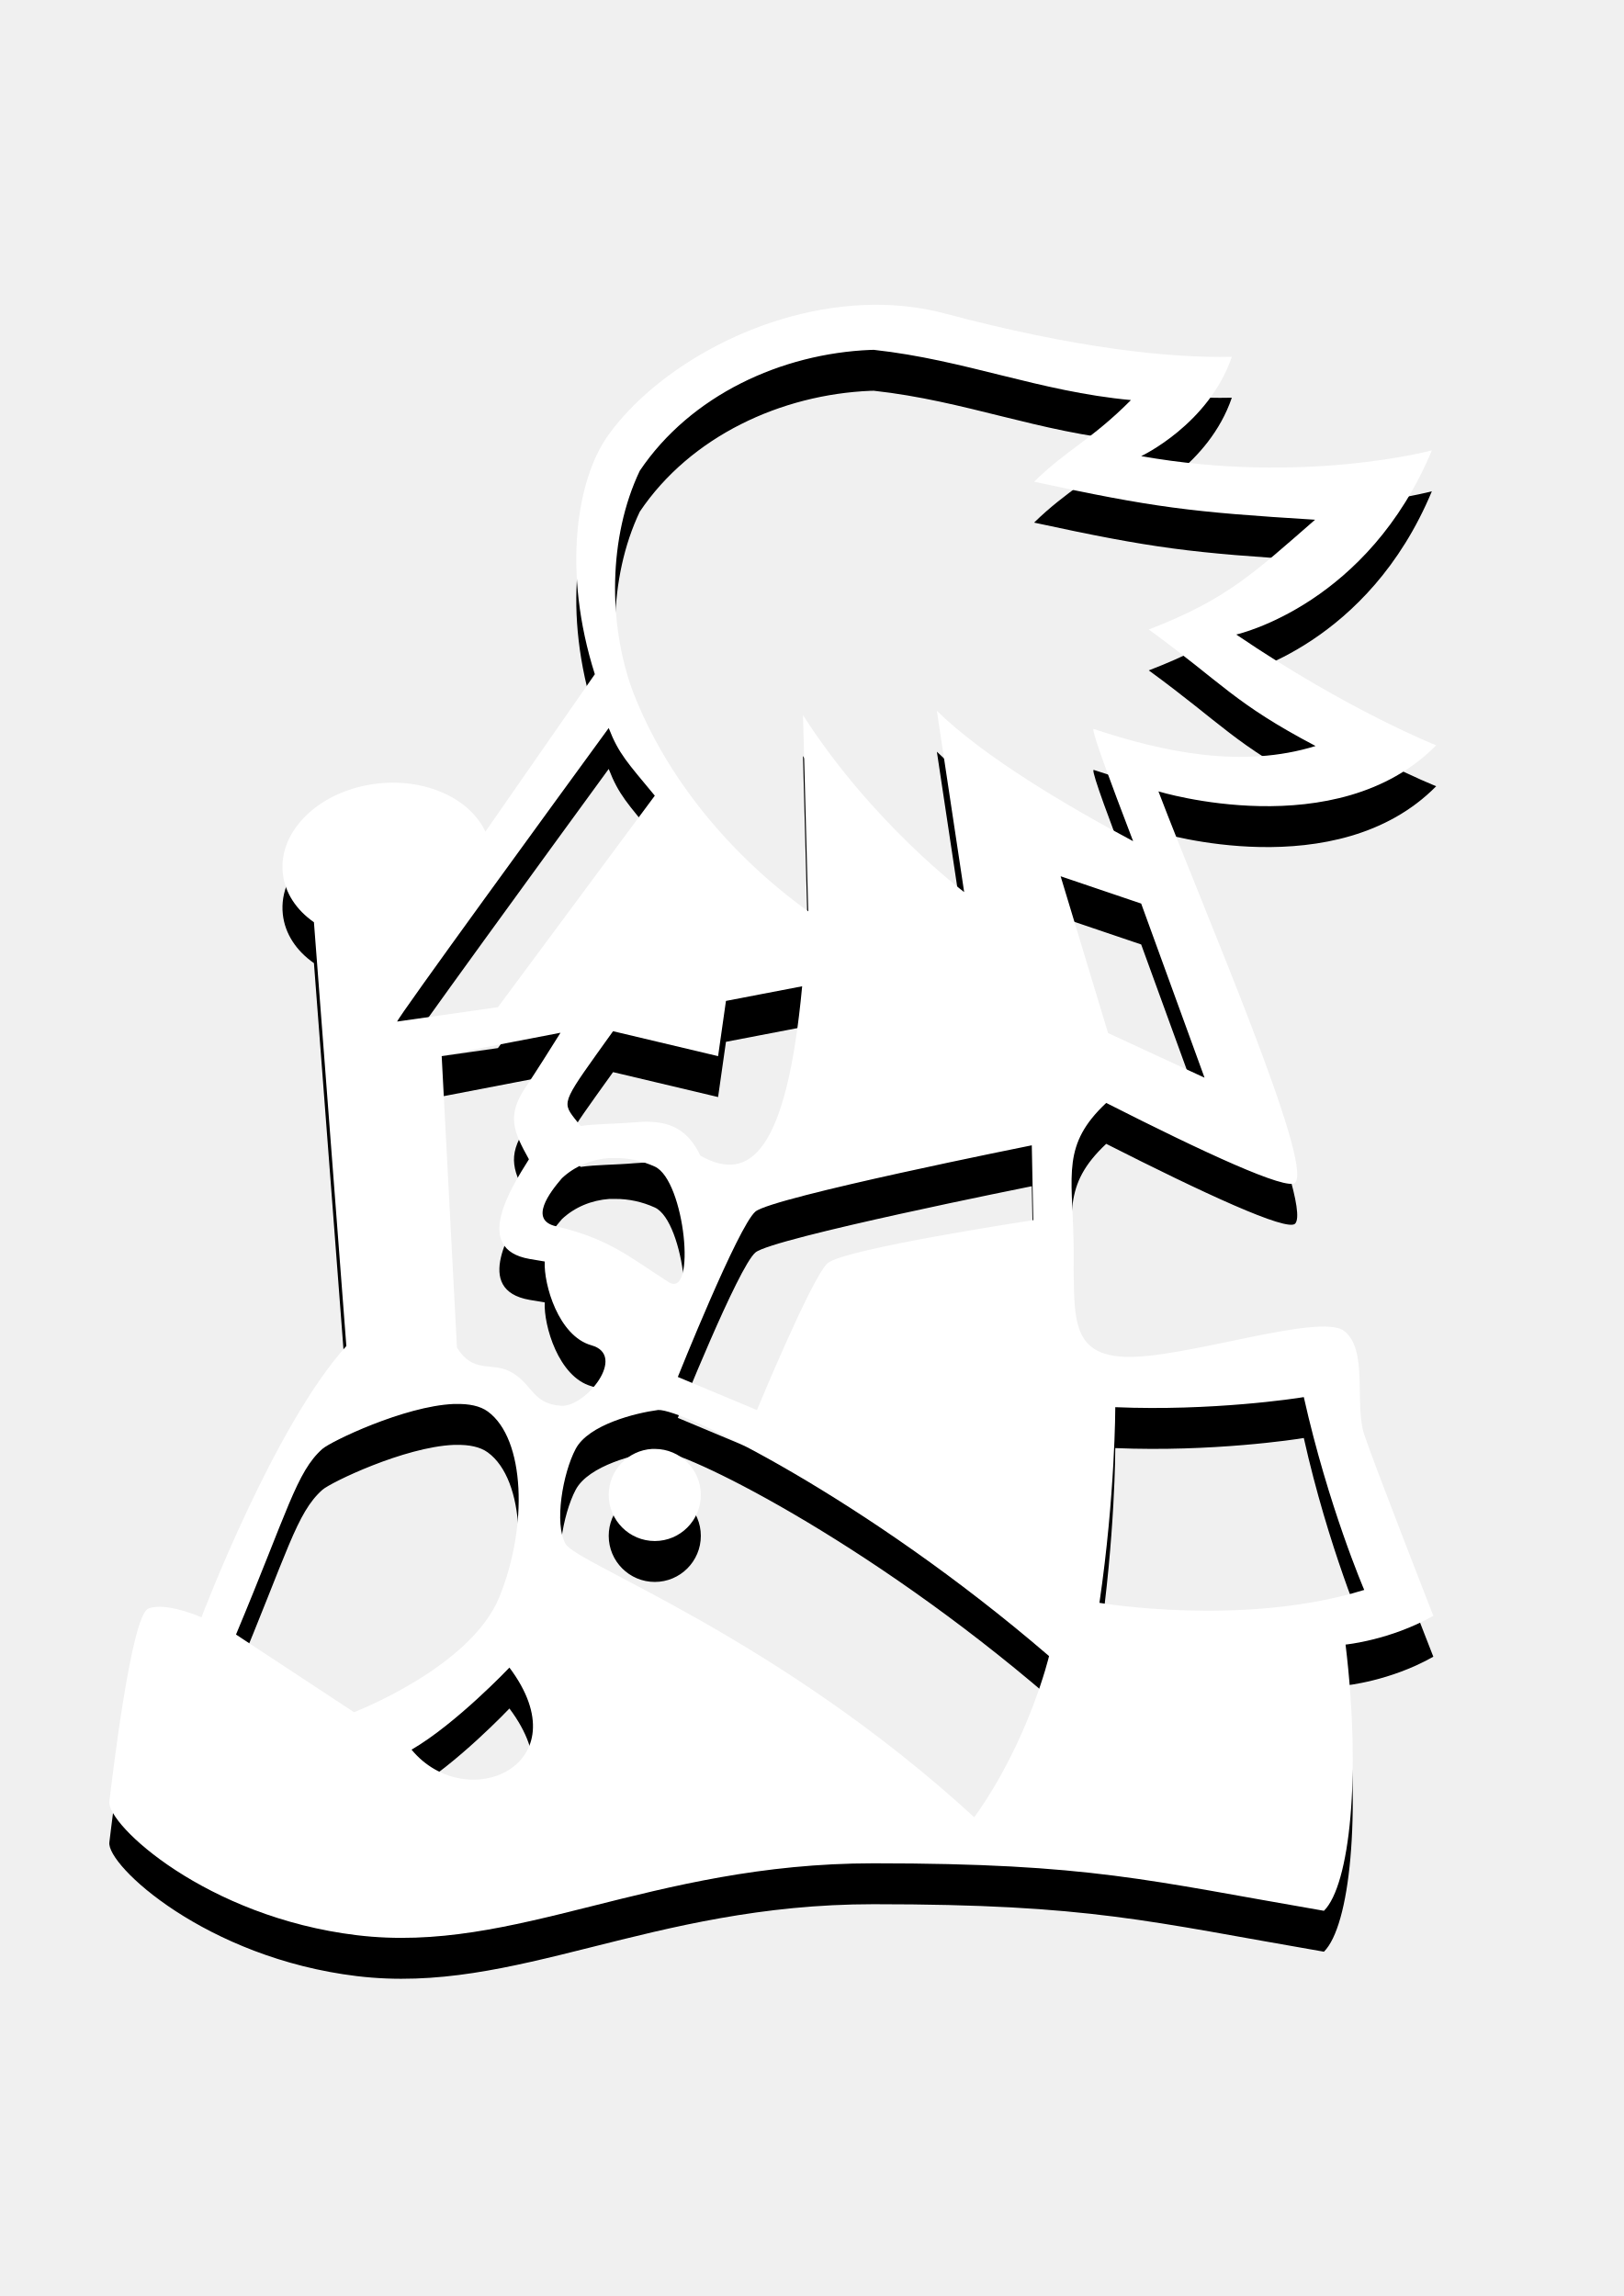
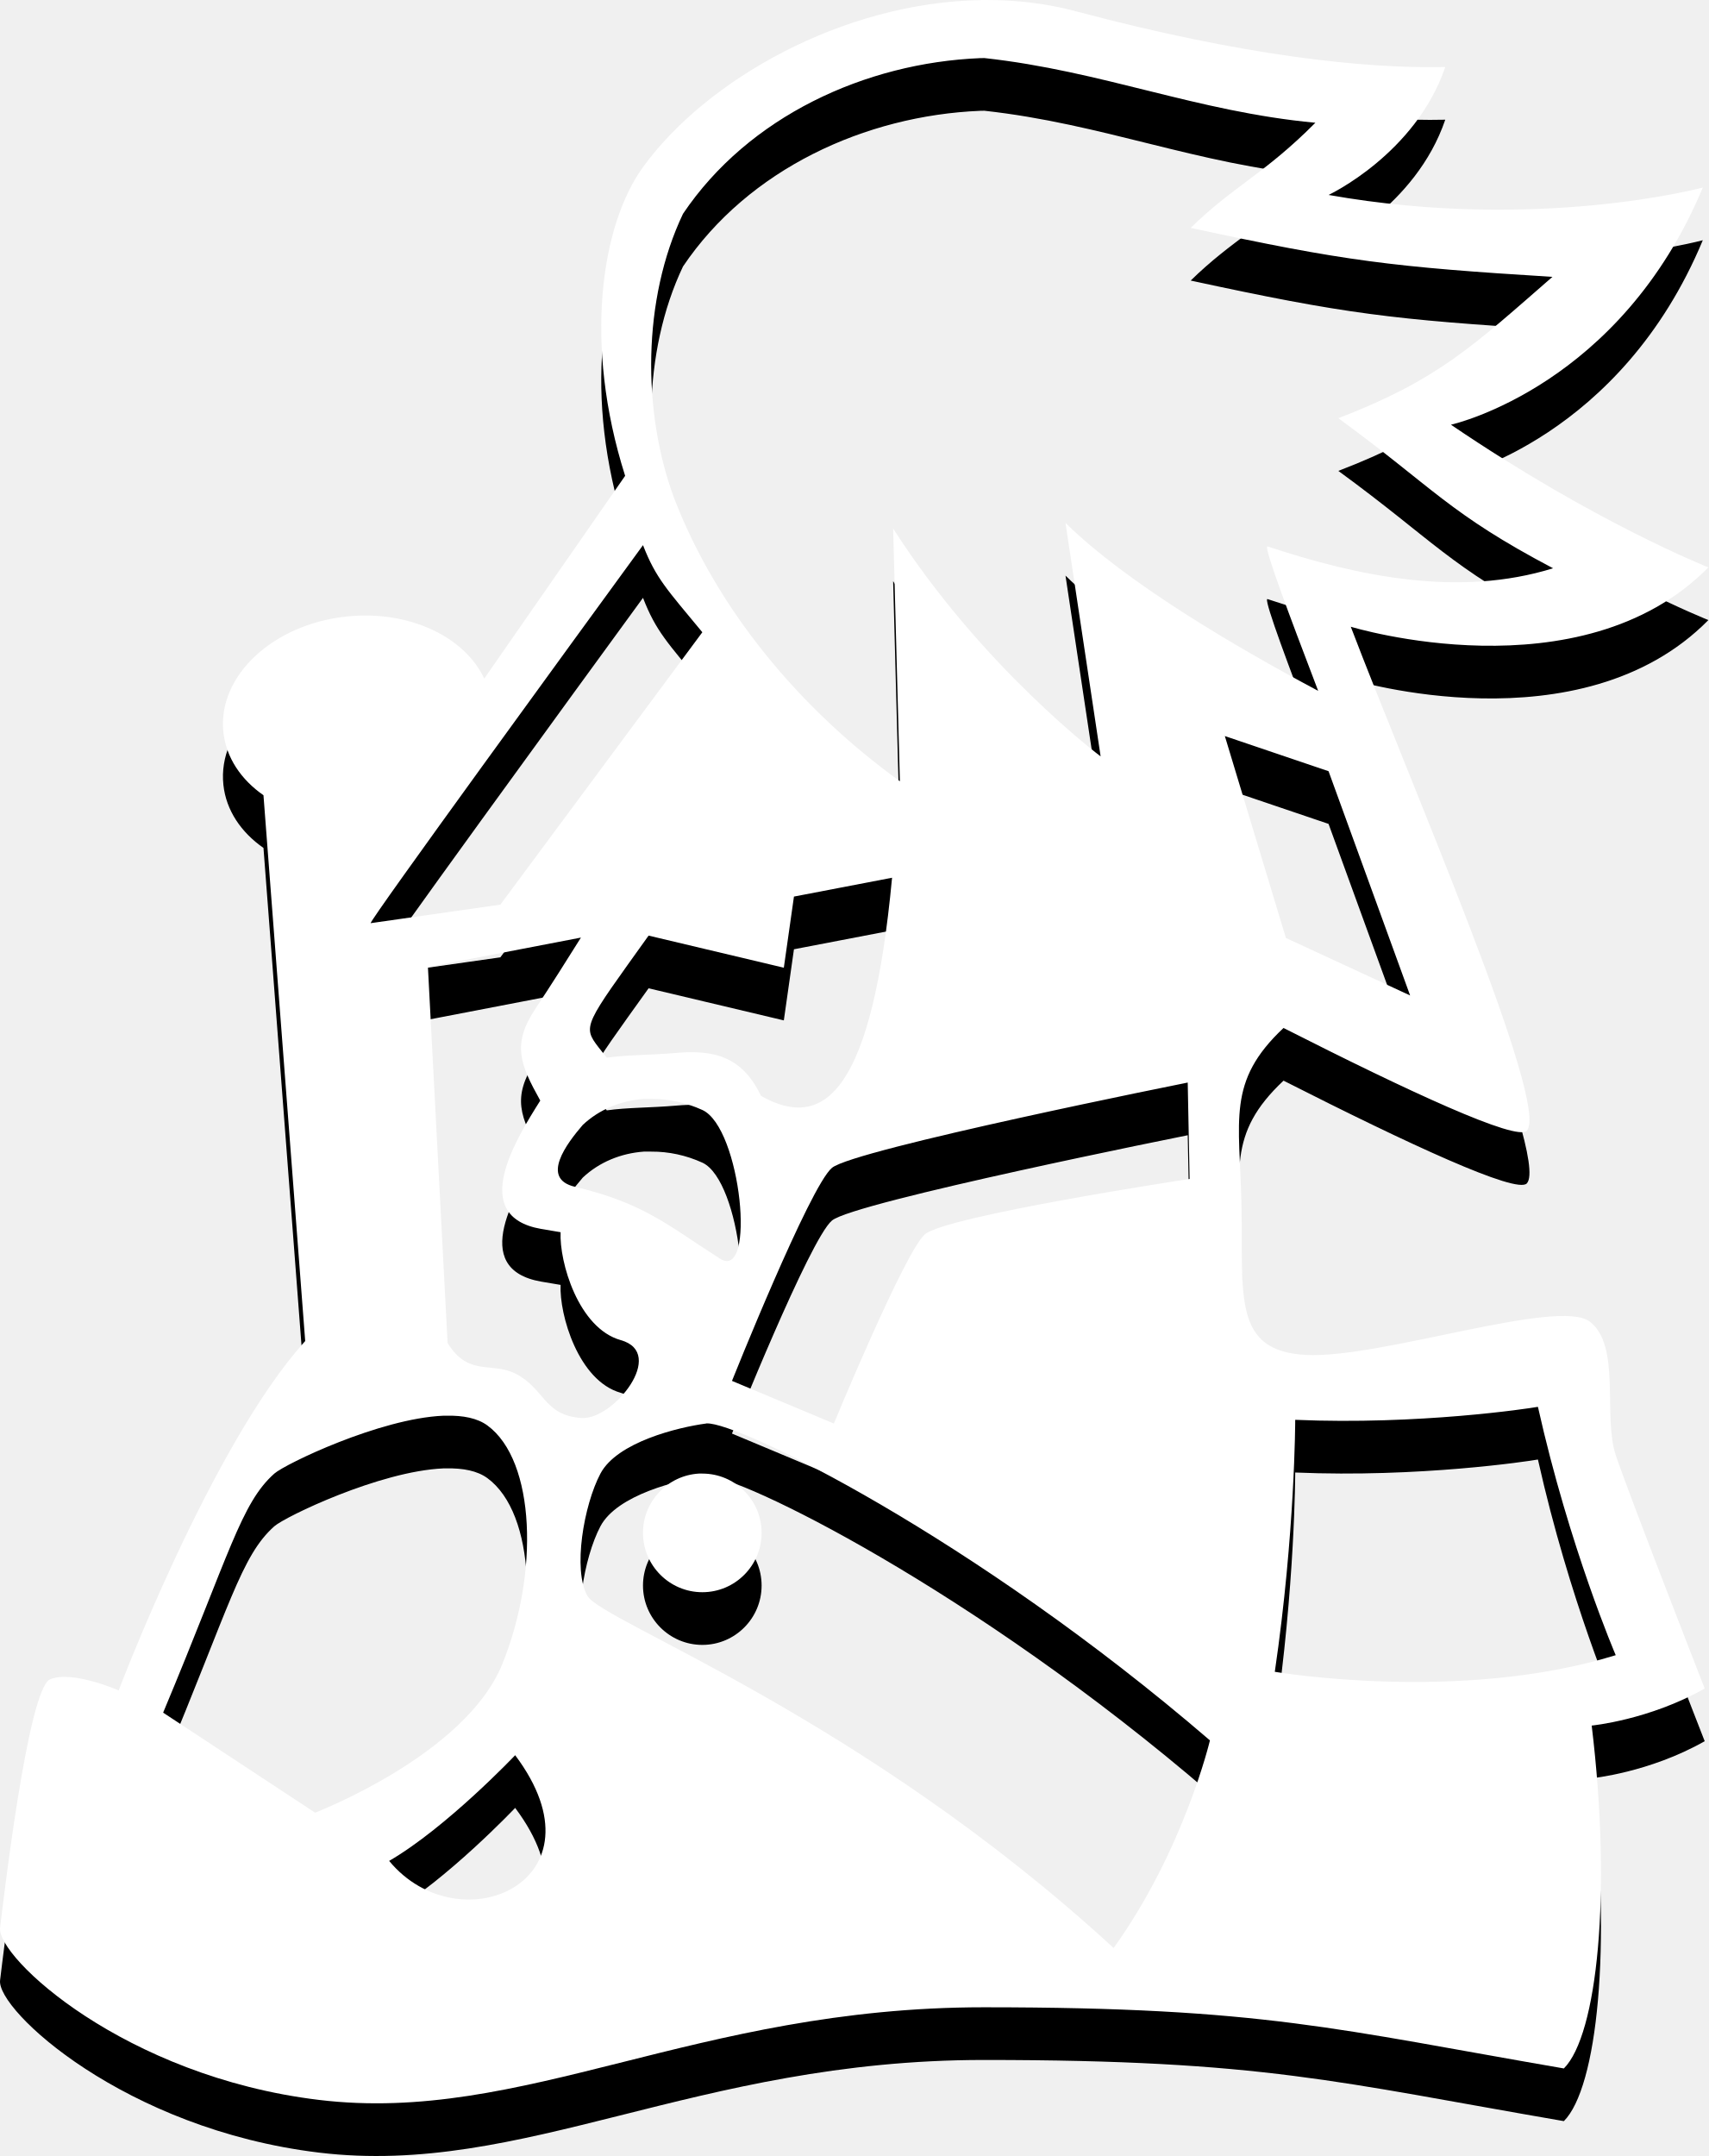
- <svg xmlns="http://www.w3.org/2000/svg" id="svg2" width="210mm" height="297mm" version="1.0">
-   <defs id="defs5" />
-   <g id="layer2">
-     <path style="opacity:1;fill:black;fill-opacity:1;fill-rule:evenodd;stroke:none;stroke-width:1px;stroke-linecap:butt;stroke-linejoin:miter;stroke-opacity:1; transform: translate(0, 20px);" d="M 426.051,149.005 C 426.052,149.006 426.051,149.034 426.051,149.036 C 426.036,149.036 426.002,149.036 425.989,149.036 C 373.424,149.853 321.557,179.292 297.551,212.442 C 281.731,234.29 274.794,279.32 290.77,329.63 L 237.27,406.598 C 229.83,390.652 208.629,380.529 184.989,383.036 C 156.923,386.012 135.986,405.672 138.239,426.911 C 139.266,436.591 144.937,444.941 153.458,450.88 L 169.301,658.067 C 133.867,697.185 98.489,790.692 98.489,790.692 C 98.489,790.692 80.899,782.956 72.458,786.473 C 64.016,789.991 54.595,871.622 53.458,880.723 C 52.051,891.979 100.753,937.232 174.458,946.13 C 252.219,955.517 317.251,910.973 426.989,910.973 C 533.294,910.973 561.355,919.42 647.176,934.192 C 659.839,921.53 665.477,868.05 657.739,804.036 C 657.739,804.036 679.542,801.932 700.645,789.973 C 700.645,789.973 671.788,716.121 666.864,701.348 C 661.94,686.576 668.979,659.837 657.02,650.692 C 645.062,641.547 577.533,664.755 549.395,663.348 C 521.257,661.941 525.474,640.849 524.77,606.38 C 524.108,573.955 519.082,559.556 540.739,539.223 C 588.019,563.212 629.309,582.377 633.114,578.223 C 642.047,568.473 588.781,446.001 566.27,386.911 C 566.27,386.911 653.513,413.621 702.051,364.38 C 702.051,364.38 659.16,347.496 604.301,310.223 C 606.247,309.779 668.766,294.978 699.926,220.192 C 699.926,220.192 637.323,237.074 557.833,223.005 C 557.833,223.005 590.89,207.504 602.145,174.442 C 571.897,175.146 525.487,170.231 462.176,153.348 C 450.862,150.331 439.274,148.962 427.708,149.005 C 427.423,149.006 427.12,148.998 426.833,149.005 C 426.761,149.006 426.684,149.002 426.614,149.005 C 426.607,149.005 426.589,149.004 426.583,149.005 C 426.557,149.004 426.515,149.005 426.489,149.005 C 426.486,149.005 426.464,149.005 426.458,149.005 C 426.427,149.005 426.363,149.004 426.333,149.005 C 426.321,149.005 426.282,149.005 426.27,149.005 C 426.266,149.005 426.243,149.004 426.239,149.005 C 426.236,149.005 426.21,149.005 426.208,149.005 C 426.205,149.004 426.183,149.005 426.176,149.005 C 426.174,149.005 426.148,149.005 426.145,149.005 C 426.142,149.004 426.117,149.005 426.114,149.005 C 426.11,149.004 426.086,149.005 426.083,149.005 C 426.081,149.004 426.053,149.005 426.051,149.005 z M 427.114,171.036 C 472.085,175.976 507.73,191.394 552.833,195.598 C 533.454,215.092 521.631,219.714 505.489,235.505 C 563.934,248.148 582.036,250.346 642.833,254.098 C 612.741,280.32 599.372,293.231 561.551,307.755 C 597.848,334.269 603.284,343.769 643.083,364.723 C 607.374,375.791 569.273,367.873 534.739,356.442 C 534.708,356.425 534.671,356.416 534.645,356.411 C 534.639,356.41 534.62,356.411 534.614,356.411 C 534.609,356.412 534.588,356.409 534.583,356.411 C 534.564,356.42 534.534,356.452 534.52,356.473 C 534.517,356.479 534.492,356.498 534.489,356.505 C 533.879,358.304 542.338,381.01 553.895,411.255 C 522.358,394.461 481.046,370.195 457.958,347.505 L 471.301,436.13 C 471.301,436.13 426.286,402.388 392.52,349.63 L 395.083,445.567 C 357.301,418.296 325.582,380.458 309.239,337.755 C 297.256,305.141 297.272,262.665 312.739,230.161 C 337.592,193.228 381.915,172.857 425.614,171.067 L 426.114,171.067 L 427.114,171.036 z M 297.551,355.942 C 302.476,368.604 306.717,372.825 320.083,389.005 L 243.395,492.411 L 194.145,499.442 C 194.066,497.901 273.027,389.576 297.551,355.942 z M 518.458,428.411 L 557.833,441.755 L 588.801,526.88 L 541.645,505.067 L 518.458,428.411 z M 392.114,482.192 C 384.579,562.416 366.887,578.881 342.364,565.005 C 336.093,551.935 327.203,548.05 314.208,548.442 C 312.923,548.481 311.574,548.574 310.208,548.692 C 300.187,549.554 291.457,549.401 283.801,550.505 C 282.837,549.333 281.786,548.01 280.676,546.567 C 274.4,538.408 275.406,538.109 299.676,504.161 L 351.02,516.348 L 354.864,489.348 L 392.114,482.192 z M 273.989,504.911 C 268.767,513.26 262.279,523.553 256.77,531.817 C 247.647,545.502 250.939,553.093 258.551,566.786 C 249.423,581.281 231.044,610.636 258.864,615.505 C 261.455,615.958 263.918,616.361 266.27,616.755 C 265.731,627.959 272.984,653.207 289.114,657.723 C 306.7,662.647 286.291,687.989 274.333,687.286 C 259.856,686.434 260.275,676.007 249.02,670.38 C 240.112,665.926 231.226,671.601 223.364,658.817 L 215.895,516.098 L 273.989,504.911 z M 504.364,559.942 L 505.083,596.536 C 505.083,596.536 412.227,610.595 404.489,617.63 C 396.751,624.664 370.02,689.38 370.02,689.38 L 331.333,673.192 C 331.333,673.192 360.86,599.352 369.301,592.317 C 377.743,585.283 504.364,559.942 504.364,559.942 z M 297.833,566.161 C 297.901,566.156 297.983,566.165 298.051,566.161 C 298.12,566.156 298.201,566.165 298.27,566.161 C 298.34,566.156 298.419,566.165 298.489,566.161 C 298.559,566.157 298.637,566.165 298.708,566.161 C 298.779,566.157 298.856,566.164 298.926,566.161 C 298.998,566.157 299.074,566.164 299.145,566.161 C 299.217,566.158 299.292,566.164 299.364,566.161 C 299.437,566.158 299.51,566.163 299.583,566.161 C 299.73,566.156 299.872,566.164 300.02,566.161 C 300.247,566.156 300.48,566.163 300.708,566.161 C 307.246,566.111 313.911,567.534 320.083,570.348 C 334.843,577.079 340.652,635.64 326.77,626.786 C 307.487,614.488 297.972,605.686 271.676,599.505 C 258.478,596.402 268.643,583.053 274.676,576.036 C 280.927,570.152 289.14,566.798 297.833,566.161 z M 637.145,683.067 C 637.17,683.062 637.187,683.071 637.208,683.067 C 637.212,683.067 637.235,683.067 637.239,683.067 C 637.252,683.067 637.291,683.066 637.301,683.067 C 637.305,683.067 637.33,683.067 637.333,683.067 C 649.291,736.515 666.864,777.317 666.864,777.317 C 607.774,795.607 537.426,783.63 537.426,783.63 C 545.164,730.871 545.176,687.973 545.176,687.973 C 592.125,689.985 633.96,683.658 637.145,683.067 z M 221.77,686.411 C 221.865,686.407 221.957,686.414 222.051,686.411 C 222.147,686.407 222.238,686.414 222.333,686.411 C 222.428,686.408 222.519,686.413 222.614,686.411 C 222.709,686.408 222.8,686.413 222.895,686.411 C 229.226,686.271 234.671,687.331 238.458,690.098 C 256.747,703.464 258.152,746.348 244.083,780.817 C 230.014,815.286 173.051,837.098 173.051,837.098 L 115.364,799.13 C 140.688,738.633 144.921,719.635 157.583,708.38 C 161.625,704.786 197.521,687.458 221.77,686.411 z M 321.551,689.348 C 321.555,689.347 321.579,689.35 321.583,689.348 C 321.585,689.348 321.611,689.348 321.614,689.348 C 321.619,689.348 321.64,689.348 321.645,689.348 C 321.66,689.349 321.692,689.348 321.708,689.348 C 321.714,689.348 321.736,689.348 321.739,689.348 C 333.436,688.65 422.765,732.188 512.801,809.661 C 512.801,809.661 502.97,851.19 476.239,888.473 C 380.57,800.542 282.085,764.665 276.458,754.817 C 270.83,744.969 275.064,720.338 281.395,708.38 C 287.726,696.421 310.937,690.786 321.489,689.38 C 321.493,689.379 321.516,689.381 321.52,689.38 C 321.529,689.376 321.543,689.351 321.551,689.348 z M 318.801,708.38 C 306.975,709.049 297.551,718.887 297.551,730.88 C 297.551,743.305 307.657,753.411 320.083,753.411 C 332.508,753.411 342.583,743.305 342.583,730.88 C 342.583,718.454 332.508,708.38 320.083,708.38 C 319.791,708.38 319.496,708.369 319.208,708.38 C 319.114,708.383 319.02,708.375 318.926,708.38 C 318.88,708.382 318.848,708.377 318.801,708.38 z M 249.02,815.286 C 284.896,863.12 227.908,887.77 201.176,855.411 C 222.983,842.749 249.02,815.286 249.02,815.286 z " id="path2183" />
-     <path style="opacity:1;fill:white;fill-opacity:1;fill-rule:evenodd;stroke:none;stroke-width:1px;stroke-linecap:butt;stroke-linejoin:miter;stroke-opacity:1" d="M 426.051,149.005 C 426.052,149.006 426.051,149.034 426.051,149.036 C 426.036,149.036 426.002,149.036 425.989,149.036 C 373.424,149.853 321.557,179.292 297.551,212.442 C 281.731,234.29 274.794,279.32 290.77,329.63 L 237.27,406.598 C 229.83,390.652 208.629,380.529 184.989,383.036 C 156.923,386.012 135.986,405.672 138.239,426.911 C 139.266,436.591 144.937,444.941 153.458,450.88 L 169.301,658.067 C 133.867,697.185 98.489,790.692 98.489,790.692 C 98.489,790.692 80.899,782.956 72.458,786.473 C 64.016,789.991 54.595,871.622 53.458,880.723 C 52.051,891.979 100.753,937.232 174.458,946.13 C 252.219,955.517 317.251,910.973 426.989,910.973 C 533.294,910.973 561.355,919.42 647.176,934.192 C 659.839,921.53 665.477,868.05 657.739,804.036 C 657.739,804.036 679.542,801.932 700.645,789.973 C 700.645,789.973 671.788,716.121 666.864,701.348 C 661.94,686.576 668.979,659.837 657.02,650.692 C 645.062,641.547 577.533,664.755 549.395,663.348 C 521.257,661.941 525.474,640.849 524.77,606.38 C 524.108,573.955 519.082,559.556 540.739,539.223 C 588.019,563.212 629.309,582.377 633.114,578.223 C 642.047,568.473 588.781,446.001 566.27,386.911 C 566.27,386.911 653.513,413.621 702.051,364.38 C 702.051,364.38 659.16,347.496 604.301,310.223 C 606.247,309.779 668.766,294.978 699.926,220.192 C 699.926,220.192 637.323,237.074 557.833,223.005 C 557.833,223.005 590.89,207.504 602.145,174.442 C 571.897,175.146 525.487,170.231 462.176,153.348 C 450.862,150.331 439.274,148.962 427.708,149.005 C 427.423,149.006 427.12,148.998 426.833,149.005 C 426.761,149.006 426.684,149.002 426.614,149.005 C 426.607,149.005 426.589,149.004 426.583,149.005 C 426.557,149.004 426.515,149.005 426.489,149.005 C 426.486,149.005 426.464,149.005 426.458,149.005 C 426.427,149.005 426.363,149.004 426.333,149.005 C 426.321,149.005 426.282,149.005 426.27,149.005 C 426.266,149.005 426.243,149.004 426.239,149.005 C 426.236,149.005 426.21,149.005 426.208,149.005 C 426.205,149.004 426.183,149.005 426.176,149.005 C 426.174,149.005 426.148,149.005 426.145,149.005 C 426.142,149.004 426.117,149.005 426.114,149.005 C 426.11,149.004 426.086,149.005 426.083,149.005 C 426.081,149.004 426.053,149.005 426.051,149.005 z M 427.114,171.036 C 472.085,175.976 507.73,191.394 552.833,195.598 C 533.454,215.092 521.631,219.714 505.489,235.505 C 563.934,248.148 582.036,250.346 642.833,254.098 C 612.741,280.32 599.372,293.231 561.551,307.755 C 597.848,334.269 603.284,343.769 643.083,364.723 C 607.374,375.791 569.273,367.873 534.739,356.442 C 534.708,356.425 534.671,356.416 534.645,356.411 C 534.639,356.41 534.62,356.411 534.614,356.411 C 534.609,356.412 534.588,356.409 534.583,356.411 C 534.564,356.42 534.534,356.452 534.52,356.473 C 534.517,356.479 534.492,356.498 534.489,356.505 C 533.879,358.304 542.338,381.01 553.895,411.255 C 522.358,394.461 481.046,370.195 457.958,347.505 L 471.301,436.13 C 471.301,436.13 426.286,402.388 392.52,349.63 L 395.083,445.567 C 357.301,418.296 325.582,380.458 309.239,337.755 C 297.256,305.141 297.272,262.665 312.739,230.161 C 337.592,193.228 381.915,172.857 425.614,171.067 L 426.114,171.067 L 427.114,171.036 z M 297.551,355.942 C 302.476,368.604 306.717,372.825 320.083,389.005 L 243.395,492.411 L 194.145,499.442 C 194.066,497.901 273.027,389.576 297.551,355.942 z M 518.458,428.411 L 557.833,441.755 L 588.801,526.88 L 541.645,505.067 L 518.458,428.411 z M 392.114,482.192 C 384.579,562.416 366.887,578.881 342.364,565.005 C 336.093,551.935 327.203,548.05 314.208,548.442 C 312.923,548.481 311.574,548.574 310.208,548.692 C 300.187,549.554 291.457,549.401 283.801,550.505 C 282.837,549.333 281.786,548.01 280.676,546.567 C 274.4,538.408 275.406,538.109 299.676,504.161 L 351.02,516.348 L 354.864,489.348 L 392.114,482.192 z M 273.989,504.911 C 268.767,513.26 262.279,523.553 256.77,531.817 C 247.647,545.502 250.939,553.093 258.551,566.786 C 249.423,581.281 231.044,610.636 258.864,615.505 C 261.455,615.958 263.918,616.361 266.27,616.755 C 265.731,627.959 272.984,653.207 289.114,657.723 C 306.7,662.647 286.291,687.989 274.333,687.286 C 259.856,686.434 260.275,676.007 249.02,670.38 C 240.112,665.926 231.226,671.601 223.364,658.817 L 215.895,516.098 L 273.989,504.911 z M 504.364,559.942 L 505.083,596.536 C 505.083,596.536 412.227,610.595 404.489,617.63 C 396.751,624.664 370.02,689.38 370.02,689.38 L 331.333,673.192 C 331.333,673.192 360.86,599.352 369.301,592.317 C 377.743,585.283 504.364,559.942 504.364,559.942 z M 297.833,566.161 C 297.901,566.156 297.983,566.165 298.051,566.161 C 298.12,566.156 298.201,566.165 298.27,566.161 C 298.34,566.156 298.419,566.165 298.489,566.161 C 298.559,566.157 298.637,566.165 298.708,566.161 C 298.779,566.157 298.856,566.164 298.926,566.161 C 298.998,566.157 299.074,566.164 299.145,566.161 C 299.217,566.158 299.292,566.164 299.364,566.161 C 299.437,566.158 299.51,566.163 299.583,566.161 C 299.73,566.156 299.872,566.164 300.02,566.161 C 300.247,566.156 300.48,566.163 300.708,566.161 C 307.246,566.111 313.911,567.534 320.083,570.348 C 334.843,577.079 340.652,635.64 326.77,626.786 C 307.487,614.488 297.972,605.686 271.676,599.505 C 258.478,596.402 268.643,583.053 274.676,576.036 C 280.927,570.152 289.14,566.798 297.833,566.161 z M 637.145,683.067 C 637.17,683.062 637.187,683.071 637.208,683.067 C 637.212,683.067 637.235,683.067 637.239,683.067 C 637.252,683.067 637.291,683.066 637.301,683.067 C 637.305,683.067 637.33,683.067 637.333,683.067 C 649.291,736.515 666.864,777.317 666.864,777.317 C 607.774,795.607 537.426,783.63 537.426,783.63 C 545.164,730.871 545.176,687.973 545.176,687.973 C 592.125,689.985 633.96,683.658 637.145,683.067 z M 221.77,686.411 C 221.865,686.407 221.957,686.414 222.051,686.411 C 222.147,686.407 222.238,686.414 222.333,686.411 C 222.428,686.408 222.519,686.413 222.614,686.411 C 222.709,686.408 222.8,686.413 222.895,686.411 C 229.226,686.271 234.671,687.331 238.458,690.098 C 256.747,703.464 258.152,746.348 244.083,780.817 C 230.014,815.286 173.051,837.098 173.051,837.098 L 115.364,799.13 C 140.688,738.633 144.921,719.635 157.583,708.38 C 161.625,704.786 197.521,687.458 221.77,686.411 z M 321.551,689.348 C 321.555,689.347 321.579,689.35 321.583,689.348 C 321.585,689.348 321.611,689.348 321.614,689.348 C 321.619,689.348 321.64,689.348 321.645,689.348 C 321.66,689.349 321.692,689.348 321.708,689.348 C 321.714,689.348 321.736,689.348 321.739,689.348 C 333.436,688.65 422.765,732.188 512.801,809.661 C 512.801,809.661 502.97,851.19 476.239,888.473 C 380.57,800.542 282.085,764.665 276.458,754.817 C 270.83,744.969 275.064,720.338 281.395,708.38 C 287.726,696.421 310.937,690.786 321.489,689.38 C 321.493,689.379 321.516,689.381 321.52,689.38 C 321.529,689.376 321.543,689.351 321.551,689.348 z M 318.801,708.38 C 306.975,709.049 297.551,718.887 297.551,730.88 C 297.551,743.305 307.657,753.411 320.083,753.411 C 332.508,753.411 342.583,743.305 342.583,730.88 C 342.583,718.454 332.508,708.38 320.083,708.38 C 319.791,708.38 319.496,708.369 319.208,708.38 C 319.114,708.383 319.02,708.375 318.926,708.38 C 318.88,708.382 318.848,708.377 318.801,708.38 z M 249.02,815.286 C 284.896,863.12 227.908,887.77 201.176,855.411 C 222.983,842.749 249.02,815.286 249.02,815.286 z " id="path2183" />
+ <svg xmlns="http://www.w3.org/2000/svg" viewBox="997.434 -522.004 648.624 818.427" width="648.624px" height="818.427px">
+   <g id="svg2">
+     <g id="layer2" transform="matrix(1, 0, 0, 1, 944.0065, -671.006)">
+       <path style="opacity:1;fill:black;fill-opacity:1;fill-rule:evenodd;stroke:none;stroke-width:1px;stroke-linecap:butt;stroke-linejoin:miter;stroke-opacity:1; transform: translate(0, 20px);" d="M 426.051,149.005 C 426.052,149.006 426.051,149.034 426.051,149.036 C 426.036,149.036 426.002,149.036 425.989,149.036 C 373.424,149.853 321.557,179.292 297.551,212.442 C 281.731,234.29 274.794,279.32 290.77,329.63 L 237.27,406.598 C 229.83,390.652 208.629,380.529 184.989,383.036 C 156.923,386.012 135.986,405.672 138.239,426.911 C 139.266,436.591 144.937,444.941 153.458,450.88 L 169.301,658.067 C 133.867,697.185 98.489,790.692 98.489,790.692 C 98.489,790.692 80.899,782.956 72.458,786.473 C 64.016,789.991 54.595,871.622 53.458,880.723 C 52.051,891.979 100.753,937.232 174.458,946.13 C 252.219,955.517 317.251,910.973 426.989,910.973 C 533.294,910.973 561.355,919.42 647.176,934.192 C 659.839,921.53 665.477,868.05 657.739,804.036 C 657.739,804.036 679.542,801.932 700.645,789.973 C 700.645,789.973 671.788,716.121 666.864,701.348 C 661.94,686.576 668.979,659.837 657.02,650.692 C 645.062,641.547 577.533,664.755 549.395,663.348 C 521.257,661.941 525.474,640.849 524.77,606.38 C 524.108,573.955 519.082,559.556 540.739,539.223 C 588.019,563.212 629.309,582.377 633.114,578.223 C 642.047,568.473 588.781,446.001 566.27,386.911 C 566.27,386.911 653.513,413.621 702.051,364.38 C 702.051,364.38 659.16,347.496 604.301,310.223 C 606.247,309.779 668.766,294.978 699.926,220.192 C 699.926,220.192 637.323,237.074 557.833,223.005 C 557.833,223.005 590.89,207.504 602.145,174.442 C 571.897,175.146 525.487,170.231 462.176,153.348 C 450.862,150.331 439.274,148.962 427.708,149.005 C 427.423,149.006 427.12,148.998 426.833,149.005 C 426.761,149.006 426.684,149.002 426.614,149.005 C 426.607,149.005 426.589,149.004 426.583,149.005 C 426.557,149.004 426.515,149.005 426.489,149.005 C 426.486,149.005 426.464,149.005 426.458,149.005 C 426.427,149.005 426.363,149.004 426.333,149.005 C 426.321,149.005 426.282,149.005 426.27,149.005 C 426.266,149.005 426.243,149.004 426.239,149.005 C 426.236,149.005 426.21,149.005 426.208,149.005 C 426.205,149.004 426.183,149.005 426.176,149.005 C 426.174,149.005 426.148,149.005 426.145,149.005 C 426.142,149.004 426.117,149.005 426.114,149.005 C 426.11,149.004 426.086,149.005 426.083,149.005 C 426.081,149.004 426.053,149.005 426.051,149.005 z M 427.114,171.036 C 472.085,175.976 507.73,191.394 552.833,195.598 C 533.454,215.092 521.631,219.714 505.489,235.505 C 563.934,248.148 582.036,250.346 642.833,254.098 C 612.741,280.32 599.372,293.231 561.551,307.755 C 597.848,334.269 603.284,343.769 643.083,364.723 C 607.374,375.791 569.273,367.873 534.739,356.442 C 534.708,356.425 534.671,356.416 534.645,356.411 C 534.639,356.41 534.62,356.411 534.614,356.411 C 534.609,356.412 534.588,356.409 534.583,356.411 C 534.564,356.42 534.534,356.452 534.52,356.473 C 534.517,356.479 534.492,356.498 534.489,356.505 C 533.879,358.304 542.338,381.01 553.895,411.255 C 522.358,394.461 481.046,370.195 457.958,347.505 L 471.301,436.13 C 471.301,436.13 426.286,402.388 392.52,349.63 L 395.083,445.567 C 357.301,418.296 325.582,380.458 309.239,337.755 C 297.256,305.141 297.272,262.665 312.739,230.161 C 337.592,193.228 381.915,172.857 425.614,171.067 L 426.114,171.067 L 427.114,171.036 z M 297.551,355.942 C 302.476,368.604 306.717,372.825 320.083,389.005 L 243.395,492.411 L 194.145,499.442 C 194.066,497.901 273.027,389.576 297.551,355.942 z M 518.458,428.411 L 557.833,441.755 L 588.801,526.88 L 541.645,505.067 L 518.458,428.411 z M 392.114,482.192 C 384.579,562.416 366.887,578.881 342.364,565.005 C 336.093,551.935 327.203,548.05 314.208,548.442 C 312.923,548.481 311.574,548.574 310.208,548.692 C 300.187,549.554 291.457,549.401 283.801,550.505 C 282.837,549.333 281.786,548.01 280.676,546.567 C 274.4,538.408 275.406,538.109 299.676,504.161 L 351.02,516.348 L 354.864,489.348 L 392.114,482.192 z M 273.989,504.911 C 268.767,513.26 262.279,523.553 256.77,531.817 C 247.647,545.502 250.939,553.093 258.551,566.786 C 249.423,581.281 231.044,610.636 258.864,615.505 C 261.455,615.958 263.918,616.361 266.27,616.755 C 265.731,627.959 272.984,653.207 289.114,657.723 C 306.7,662.647 286.291,687.989 274.333,687.286 C 259.856,686.434 260.275,676.007 249.02,670.38 C 240.112,665.926 231.226,671.601 223.364,658.817 L 215.895,516.098 L 273.989,504.911 z M 504.364,559.942 L 505.083,596.536 C 505.083,596.536 412.227,610.595 404.489,617.63 C 396.751,624.664 370.02,689.38 370.02,689.38 L 331.333,673.192 C 331.333,673.192 360.86,599.352 369.301,592.317 C 377.743,585.283 504.364,559.942 504.364,559.942 z M 297.833,566.161 C 297.901,566.156 297.983,566.165 298.051,566.161 C 298.12,566.156 298.201,566.165 298.27,566.161 C 298.34,566.156 298.419,566.165 298.489,566.161 C 298.559,566.157 298.637,566.165 298.708,566.161 C 298.779,566.157 298.856,566.164 298.926,566.161 C 298.998,566.157 299.074,566.164 299.145,566.161 C 299.217,566.158 299.292,566.164 299.364,566.161 C 299.437,566.158 299.51,566.163 299.583,566.161 C 299.73,566.156 299.872,566.164 300.02,566.161 C 300.247,566.156 300.48,566.163 300.708,566.161 C 307.246,566.111 313.911,567.534 320.083,570.348 C 334.843,577.079 340.652,635.64 326.77,626.786 C 307.487,614.488 297.972,605.686 271.676,599.505 C 258.478,596.402 268.643,583.053 274.676,576.036 C 280.927,570.152 289.14,566.798 297.833,566.161 z M 637.145,683.067 C 637.17,683.062 637.187,683.071 637.208,683.067 C 637.212,683.067 637.235,683.067 637.239,683.067 C 637.252,683.067 637.291,683.066 637.301,683.067 C 637.305,683.067 637.33,683.067 637.333,683.067 C 649.291,736.515 666.864,777.317 666.864,777.317 C 607.774,795.607 537.426,783.63 537.426,783.63 C 545.164,730.871 545.176,687.973 545.176,687.973 C 592.125,689.985 633.96,683.658 637.145,683.067 z M 221.77,686.411 C 221.865,686.407 221.957,686.414 222.051,686.411 C 222.147,686.407 222.238,686.414 222.333,686.411 C 222.428,686.408 222.519,686.413 222.614,686.411 C 222.709,686.408 222.8,686.413 222.895,686.411 C 229.226,686.271 234.671,687.331 238.458,690.098 C 256.747,703.464 258.152,746.348 244.083,780.817 C 230.014,815.286 173.051,837.098 173.051,837.098 L 115.364,799.13 C 140.688,738.633 144.921,719.635 157.583,708.38 C 161.625,704.786 197.521,687.458 221.77,686.411 z M 321.551,689.348 C 321.555,689.347 321.579,689.35 321.583,689.348 C 321.585,689.348 321.611,689.348 321.614,689.348 C 321.619,689.348 321.64,689.348 321.645,689.348 C 321.66,689.349 321.692,689.348 321.708,689.348 C 321.714,689.348 321.736,689.348 321.739,689.348 C 333.436,688.65 422.765,732.188 512.801,809.661 C 512.801,809.661 502.97,851.19 476.239,888.473 C 380.57,800.542 282.085,764.665 276.458,754.817 C 270.83,744.969 275.064,720.338 281.395,708.38 C 287.726,696.421 310.937,690.786 321.489,689.38 C 321.493,689.379 321.516,689.381 321.52,689.38 C 321.529,689.376 321.543,689.351 321.551,689.348 z M 318.801,708.38 C 306.975,709.049 297.551,718.887 297.551,730.88 C 297.551,743.305 307.657,753.411 320.083,753.411 C 332.508,753.411 342.583,743.305 342.583,730.88 C 342.583,718.454 332.508,708.38 320.083,708.38 C 319.791,708.38 319.496,708.369 319.208,708.38 C 319.114,708.383 319.02,708.375 318.926,708.38 C 318.88,708.382 318.848,708.377 318.801,708.38 z M 249.02,815.286 C 284.896,863.12 227.908,887.77 201.176,855.411 C 222.983,842.749 249.02,815.286 249.02,815.286 z " id="path2183" />
+       <path style="opacity:1;fill:white;fill-opacity:1;fill-rule:evenodd;stroke:none;stroke-width:1px;stroke-linecap:butt;stroke-linejoin:miter;stroke-opacity:1" d="M 426.051,149.005 C 426.052,149.006 426.051,149.034 426.051,149.036 C 426.036,149.036 426.002,149.036 425.989,149.036 C 373.424,149.853 321.557,179.292 297.551,212.442 C 281.731,234.29 274.794,279.32 290.77,329.63 L 237.27,406.598 C 229.83,390.652 208.629,380.529 184.989,383.036 C 156.923,386.012 135.986,405.672 138.239,426.911 C 139.266,436.591 144.937,444.941 153.458,450.88 L 169.301,658.067 C 133.867,697.185 98.489,790.692 98.489,790.692 C 98.489,790.692 80.899,782.956 72.458,786.473 C 64.016,789.991 54.595,871.622 53.458,880.723 C 52.051,891.979 100.753,937.232 174.458,946.13 C 252.219,955.517 317.251,910.973 426.989,910.973 C 533.294,910.973 561.355,919.42 647.176,934.192 C 659.839,921.53 665.477,868.05 657.739,804.036 C 657.739,804.036 679.542,801.932 700.645,789.973 C 700.645,789.973 671.788,716.121 666.864,701.348 C 661.94,686.576 668.979,659.837 657.02,650.692 C 645.062,641.547 577.533,664.755 549.395,663.348 C 521.257,661.941 525.474,640.849 524.77,606.38 C 524.108,573.955 519.082,559.556 540.739,539.223 C 588.019,563.212 629.309,582.377 633.114,578.223 C 642.047,568.473 588.781,446.001 566.27,386.911 C 566.27,386.911 653.513,413.621 702.051,364.38 C 702.051,364.38 659.16,347.496 604.301,310.223 C 606.247,309.779 668.766,294.978 699.926,220.192 C 699.926,220.192 637.323,237.074 557.833,223.005 C 557.833,223.005 590.89,207.504 602.145,174.442 C 571.897,175.146 525.487,170.231 462.176,153.348 C 450.862,150.331 439.274,148.962 427.708,149.005 C 427.423,149.006 427.12,148.998 426.833,149.005 C 426.761,149.006 426.684,149.002 426.614,149.005 C 426.607,149.005 426.589,149.004 426.583,149.005 C 426.557,149.004 426.515,149.005 426.489,149.005 C 426.486,149.005 426.464,149.005 426.458,149.005 C 426.427,149.005 426.363,149.004 426.333,149.005 C 426.321,149.005 426.282,149.005 426.27,149.005 C 426.266,149.005 426.243,149.004 426.239,149.005 C 426.236,149.005 426.21,149.005 426.208,149.005 C 426.205,149.004 426.183,149.005 426.176,149.005 C 426.174,149.005 426.148,149.005 426.145,149.005 C 426.142,149.004 426.117,149.005 426.114,149.005 C 426.11,149.004 426.086,149.005 426.083,149.005 C 426.081,149.004 426.053,149.005 426.051,149.005 z M 427.114,171.036 C 472.085,175.976 507.73,191.394 552.833,195.598 C 533.454,215.092 521.631,219.714 505.489,235.505 C 563.934,248.148 582.036,250.346 642.833,254.098 C 612.741,280.32 599.372,293.231 561.551,307.755 C 597.848,334.269 603.284,343.769 643.083,364.723 C 607.374,375.791 569.273,367.873 534.739,356.442 C 534.708,356.425 534.671,356.416 534.645,356.411 C 534.639,356.41 534.62,356.411 534.614,356.411 C 534.609,356.412 534.588,356.409 534.583,356.411 C 534.564,356.42 534.534,356.452 534.52,356.473 C 534.517,356.479 534.492,356.498 534.489,356.505 C 533.879,358.304 542.338,381.01 553.895,411.255 C 522.358,394.461 481.046,370.195 457.958,347.505 L 471.301,436.13 C 471.301,436.13 426.286,402.388 392.52,349.63 L 395.083,445.567 C 357.301,418.296 325.582,380.458 309.239,337.755 C 297.256,305.141 297.272,262.665 312.739,230.161 C 337.592,193.228 381.915,172.857 425.614,171.067 L 426.114,171.067 L 427.114,171.036 z M 297.551,355.942 C 302.476,368.604 306.717,372.825 320.083,389.005 L 243.395,492.411 L 194.145,499.442 C 194.066,497.901 273.027,389.576 297.551,355.942 z M 518.458,428.411 L 557.833,441.755 L 588.801,526.88 L 541.645,505.067 L 518.458,428.411 z M 392.114,482.192 C 384.579,562.416 366.887,578.881 342.364,565.005 C 336.093,551.935 327.203,548.05 314.208,548.442 C 312.923,548.481 311.574,548.574 310.208,548.692 C 300.187,549.554 291.457,549.401 283.801,550.505 C 282.837,549.333 281.786,548.01 280.676,546.567 C 274.4,538.408 275.406,538.109 299.676,504.161 L 351.02,516.348 L 354.864,489.348 L 392.114,482.192 z M 273.989,504.911 C 268.767,513.26 262.279,523.553 256.77,531.817 C 247.647,545.502 250.939,553.093 258.551,566.786 C 249.423,581.281 231.044,610.636 258.864,615.505 C 261.455,615.958 263.918,616.361 266.27,616.755 C 265.731,627.959 272.984,653.207 289.114,657.723 C 306.7,662.647 286.291,687.989 274.333,687.286 C 259.856,686.434 260.275,676.007 249.02,670.38 C 240.112,665.926 231.226,671.601 223.364,658.817 L 215.895,516.098 L 273.989,504.911 z M 504.364,559.942 L 505.083,596.536 C 505.083,596.536 412.227,610.595 404.489,617.63 C 396.751,624.664 370.02,689.38 370.02,689.38 L 331.333,673.192 C 331.333,673.192 360.86,599.352 369.301,592.317 C 377.743,585.283 504.364,559.942 504.364,559.942 z M 297.833,566.161 C 297.901,566.156 297.983,566.165 298.051,566.161 C 298.12,566.156 298.201,566.165 298.27,566.161 C 298.34,566.156 298.419,566.165 298.489,566.161 C 298.559,566.157 298.637,566.165 298.708,566.161 C 298.779,566.157 298.856,566.164 298.926,566.161 C 298.998,566.157 299.074,566.164 299.145,566.161 C 299.217,566.158 299.292,566.164 299.364,566.161 C 299.437,566.158 299.51,566.163 299.583,566.161 C 299.73,566.156 299.872,566.164 300.02,566.161 C 300.247,566.156 300.48,566.163 300.708,566.161 C 307.246,566.111 313.911,567.534 320.083,570.348 C 334.843,577.079 340.652,635.64 326.77,626.786 C 307.487,614.488 297.972,605.686 271.676,599.505 C 258.478,596.402 268.643,583.053 274.676,576.036 C 280.927,570.152 289.14,566.798 297.833,566.161 z M 637.145,683.067 C 637.17,683.062 637.187,683.071 637.208,683.067 C 637.212,683.067 637.235,683.067 637.239,683.067 C 637.252,683.067 637.291,683.066 637.301,683.067 C 637.305,683.067 637.33,683.067 637.333,683.067 C 649.291,736.515 666.864,777.317 666.864,777.317 C 607.774,795.607 537.426,783.63 537.426,783.63 C 545.164,730.871 545.176,687.973 545.176,687.973 C 592.125,689.985 633.96,683.658 637.145,683.067 z M 221.77,686.411 C 221.865,686.407 221.957,686.414 222.051,686.411 C 222.147,686.407 222.238,686.414 222.333,686.411 C 222.428,686.408 222.519,686.413 222.614,686.411 C 222.709,686.408 222.8,686.413 222.895,686.411 C 229.226,686.271 234.671,687.331 238.458,690.098 C 256.747,703.464 258.152,746.348 244.083,780.817 C 230.014,815.286 173.051,837.098 173.051,837.098 L 115.364,799.13 C 140.688,738.633 144.921,719.635 157.583,708.38 C 161.625,704.786 197.521,687.458 221.77,686.411 z M 321.551,689.348 C 321.555,689.347 321.579,689.35 321.583,689.348 C 321.585,689.348 321.611,689.348 321.614,689.348 C 321.619,689.348 321.64,689.348 321.645,689.348 C 321.66,689.349 321.692,689.348 321.708,689.348 C 321.714,689.348 321.736,689.348 321.739,689.348 C 333.436,688.65 422.765,732.188 512.801,809.661 C 512.801,809.661 502.97,851.19 476.239,888.473 C 380.57,800.542 282.085,764.665 276.458,754.817 C 270.83,744.969 275.064,720.338 281.395,708.38 C 287.726,696.421 310.937,690.786 321.489,689.38 C 321.493,689.379 321.516,689.381 321.52,689.38 C 321.529,689.376 321.543,689.351 321.551,689.348 z M 318.801,708.38 C 306.975,709.049 297.551,718.887 297.551,730.88 C 297.551,743.305 307.657,753.411 320.083,753.411 C 332.508,753.411 342.583,743.305 342.583,730.88 C 342.583,718.454 332.508,708.38 320.083,708.38 C 319.791,708.38 319.496,708.369 319.208,708.38 C 319.114,708.383 319.02,708.375 318.926,708.38 C 318.88,708.382 318.848,708.377 318.801,708.38 z M 249.02,815.286 C 284.896,863.12 227.908,887.77 201.176,855.411 C 222.983,842.749 249.02,815.286 249.02,815.286 z " id="path-2" />
+     </g>
  </g>
</svg>
